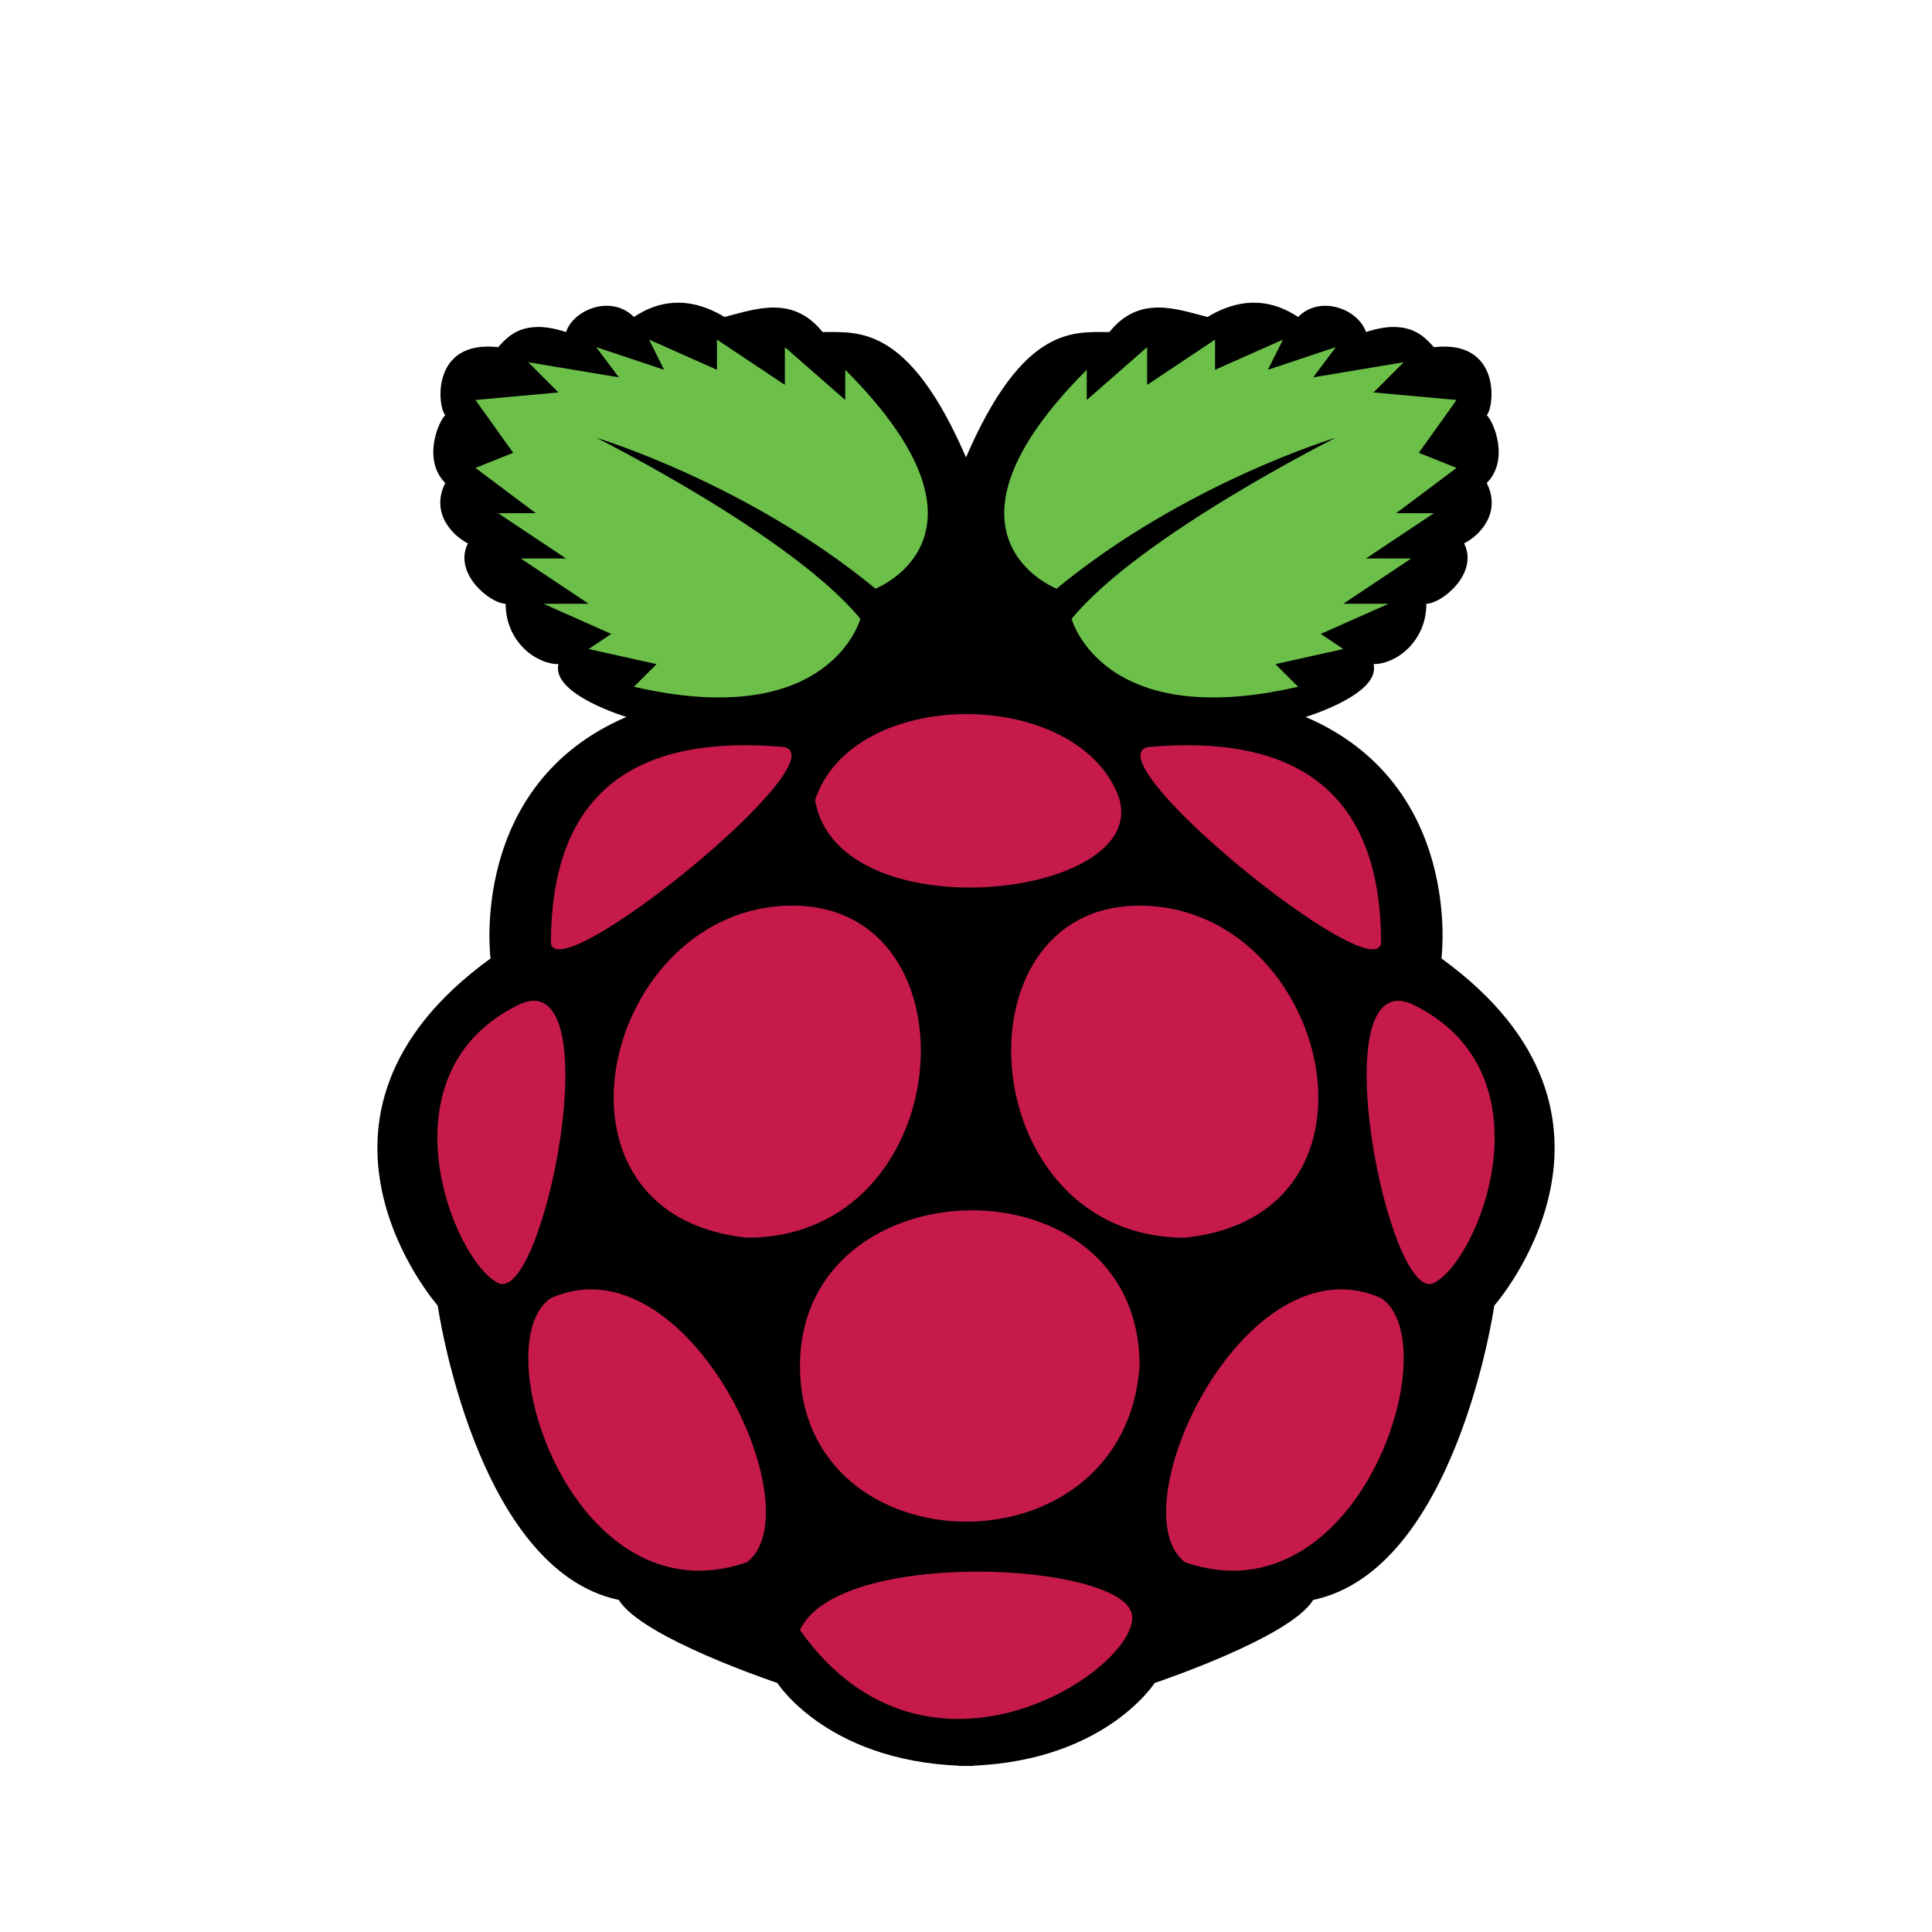
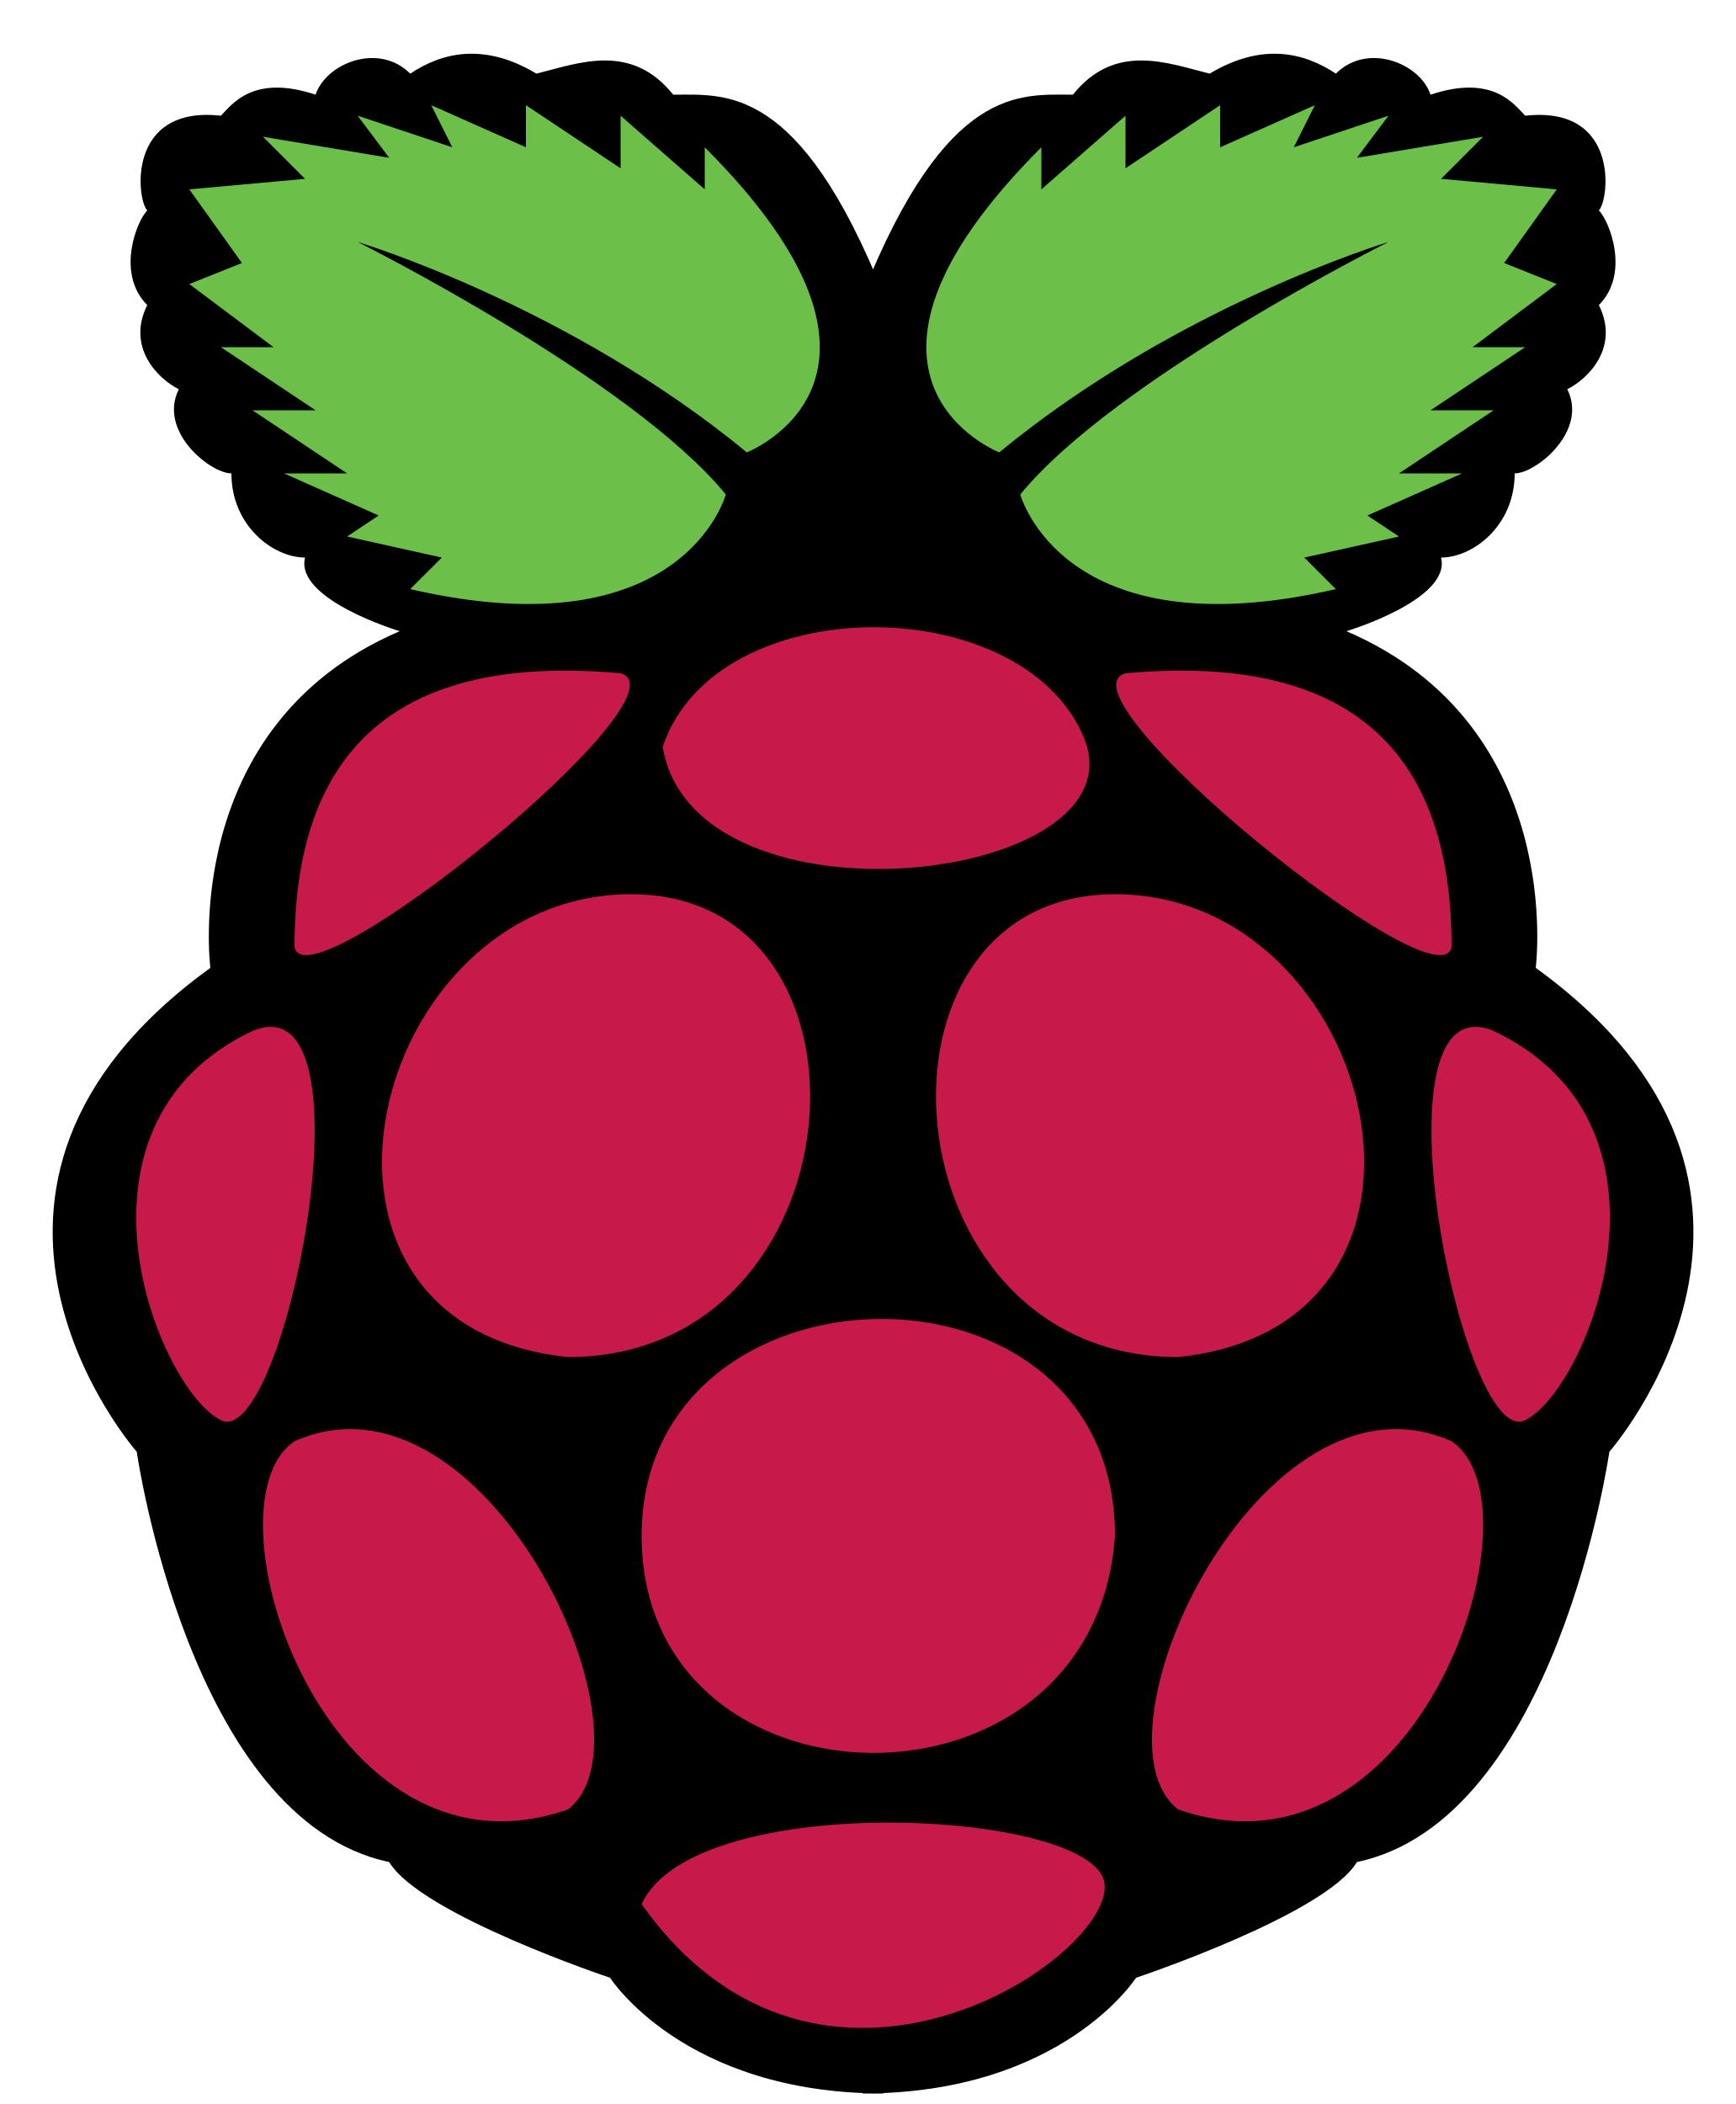
- <svg xmlns="http://www.w3.org/2000/svg" xmlns:xlink="http://www.w3.org/1999/xlink" aria-label="Raspberry Pi" role="img" viewBox="0 0 512 512" fill="#c51a4a">
+ <svg xmlns="http://www.w3.org/2000/svg" xmlns:xlink="http://www.w3.org/1999/xlink" aria-label="Raspberry Pi" role="img" viewBox="90 70 330 400" fill="#c51a4a">
  <g transform="scale(2)">
    <g id="a">
      <path fill="#000000" d="M129 63c-8-20-15-19-20-19-4-5-9-3-13-2-5-3-9-2-12 0-3-3-8-1-9 2-6-2-8 1-9 2-9-1-8 8-7 9-1 1-3 6 0 9-2 4 1 7 3 8-2 4 3 8 5 8 0 5 4 8 7 8-1 4 9 7 9 7-21 9-18 32-18 32-29 21-7 46-7 46s5 35 24 39c3 5 21 11 21 11s7 11 26 11" />
      <path fill="#6cc04a" d="M74 52l-4-4 12 2-3-4 9 3-2-4 9 4v-4l9 6v-5l8 7 v-4c22 22 4 29 4 29C99 64 79 58 79 58s26 13 35 24c0 0-4 15-30 9l3-3-9-2 3-2-9-4h6l-9-6h6l-9-6h5l-8-6l5-2l-5-7" />
      <path d="M69 133c-19 9-9 34-3 37s15-42 3-37m35-34c7 2-30 32-31 26 0-18 9-28 31-26m-5 65c-29-3-19-44 6-44s22 44-6 44m-26 8c-9 6 3 43 26 35 9-7-8-43-26-35" />
    </g>
    <use xlink:href="#a" transform="matrix(-1 0 0 1 256 0)" />
    <path d="M106 216c17 24 45 5 44-2s-39-9-44 2m45-35c0-28-45-27-45 0s43 28 45 0m-43-75c5-15 34-15 40-1s-37 19-40 1" />
  </g>
</svg>
